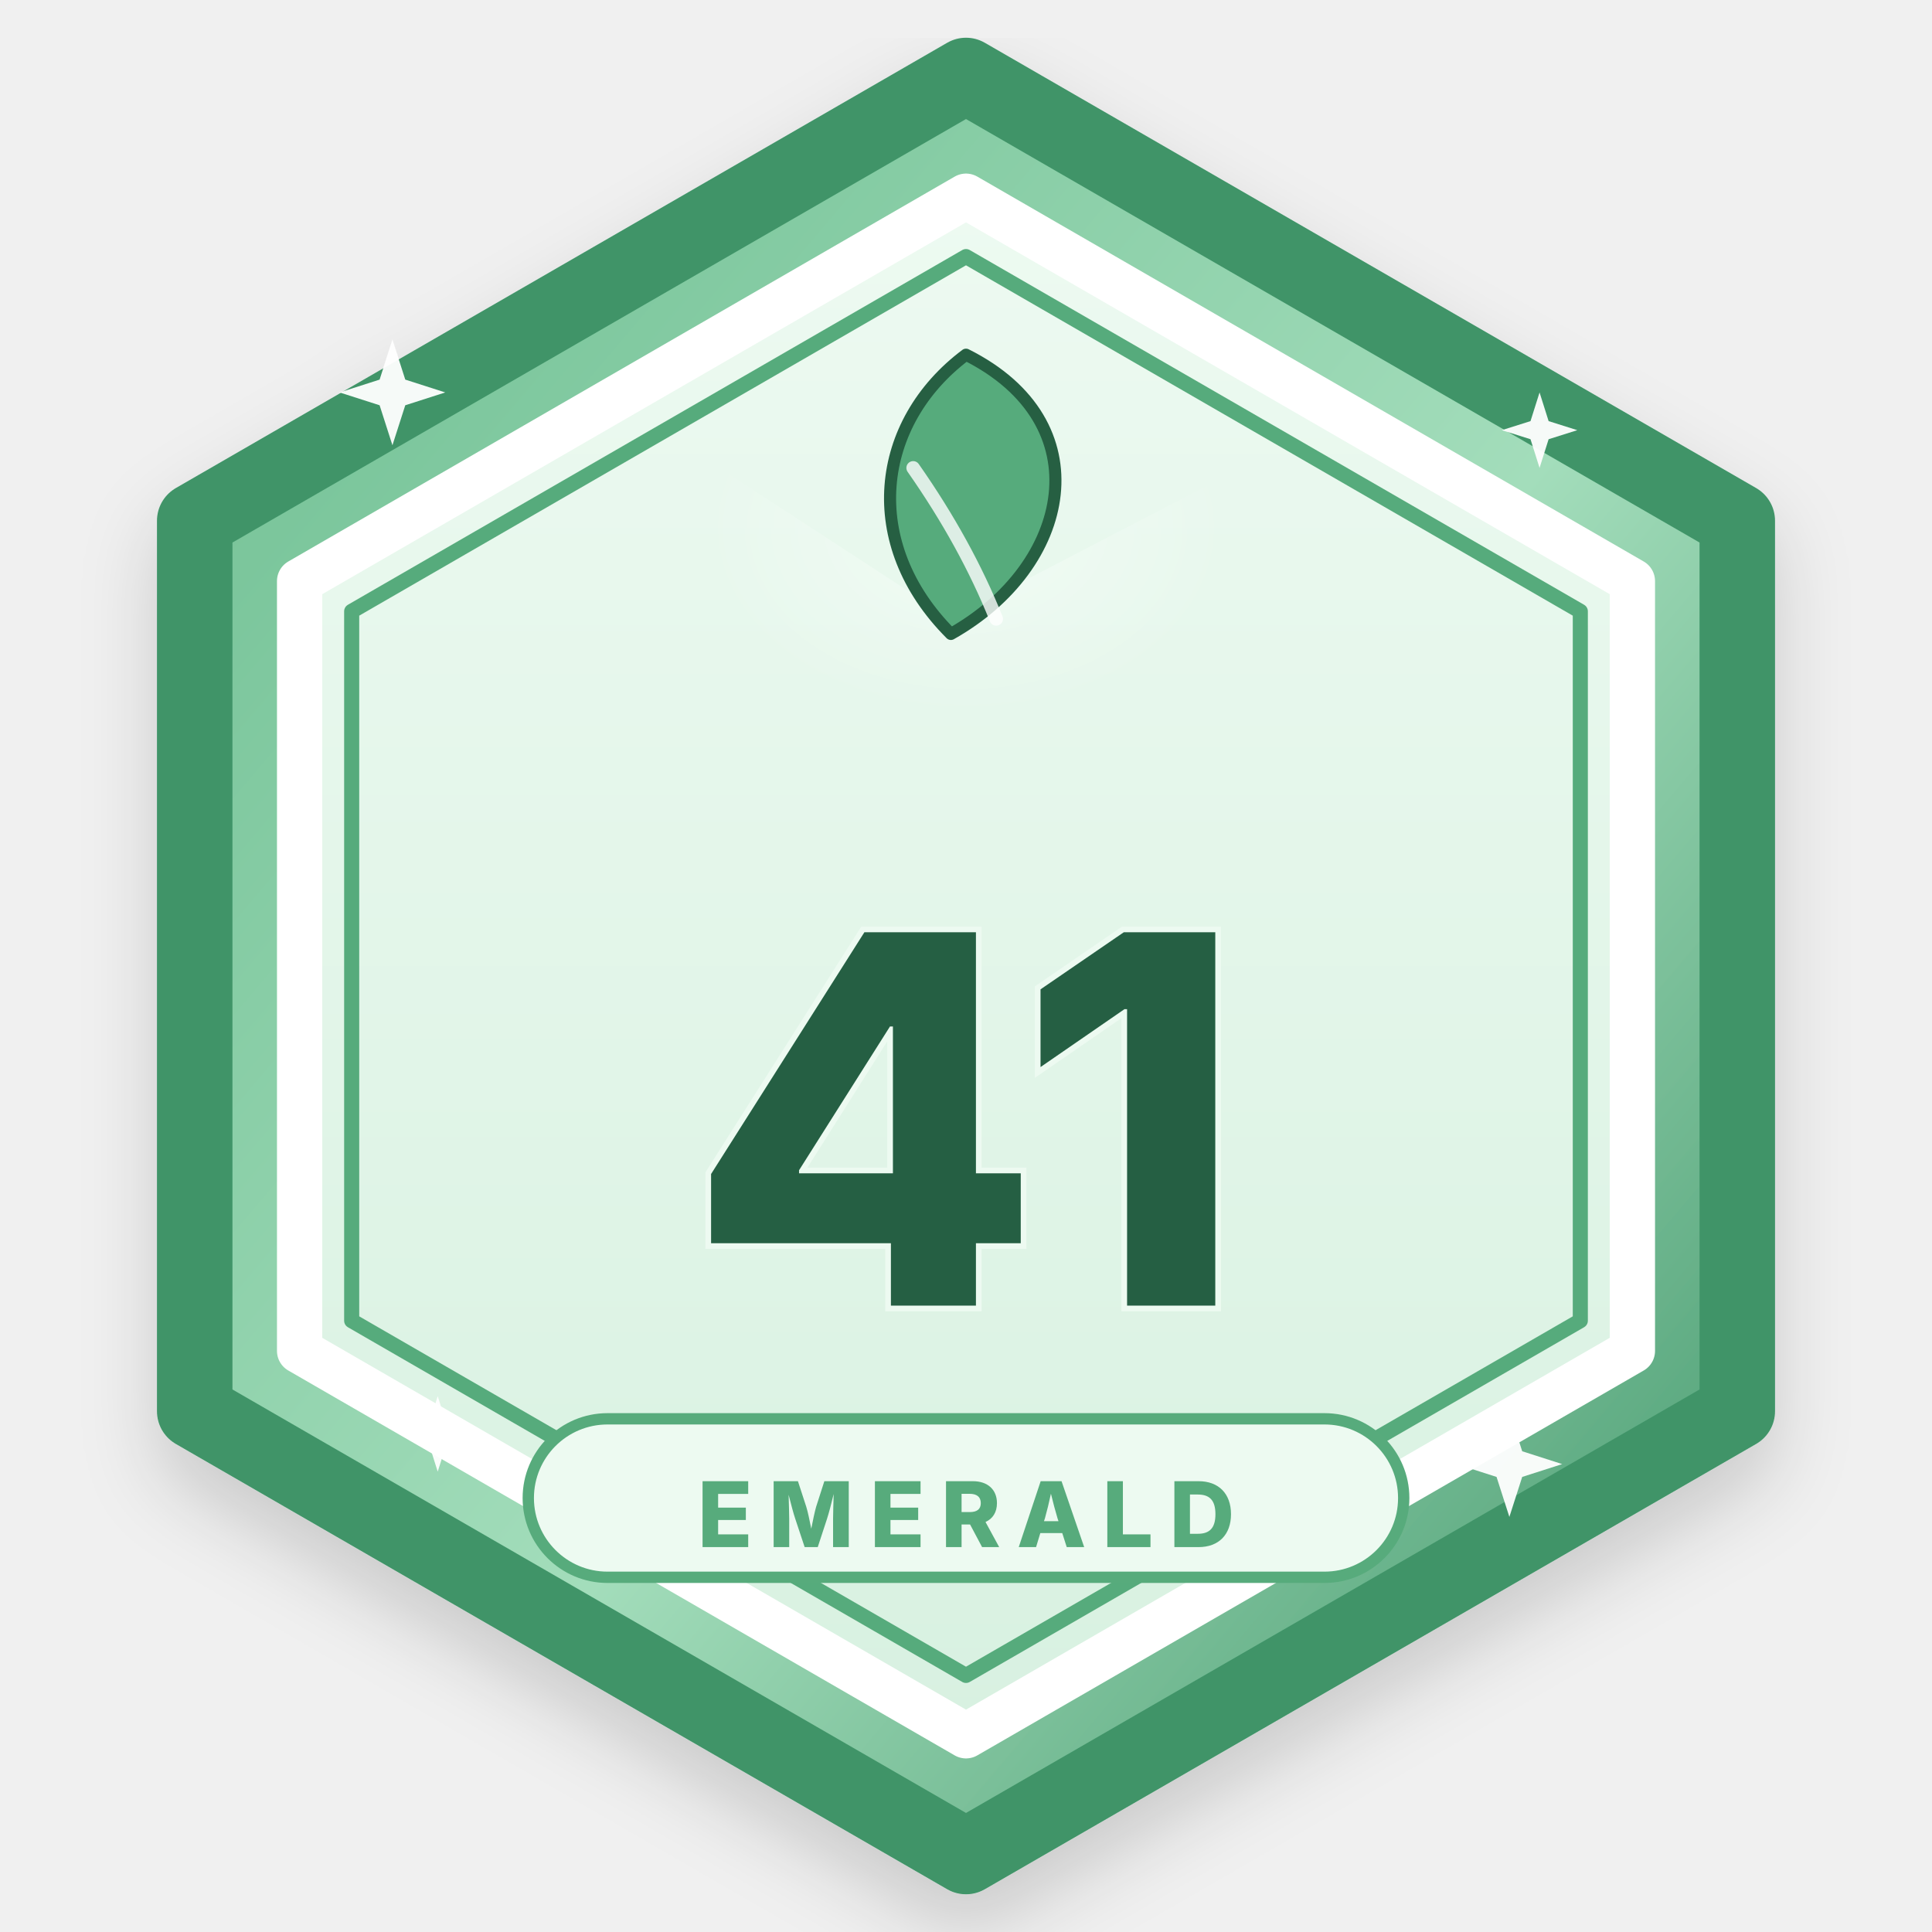
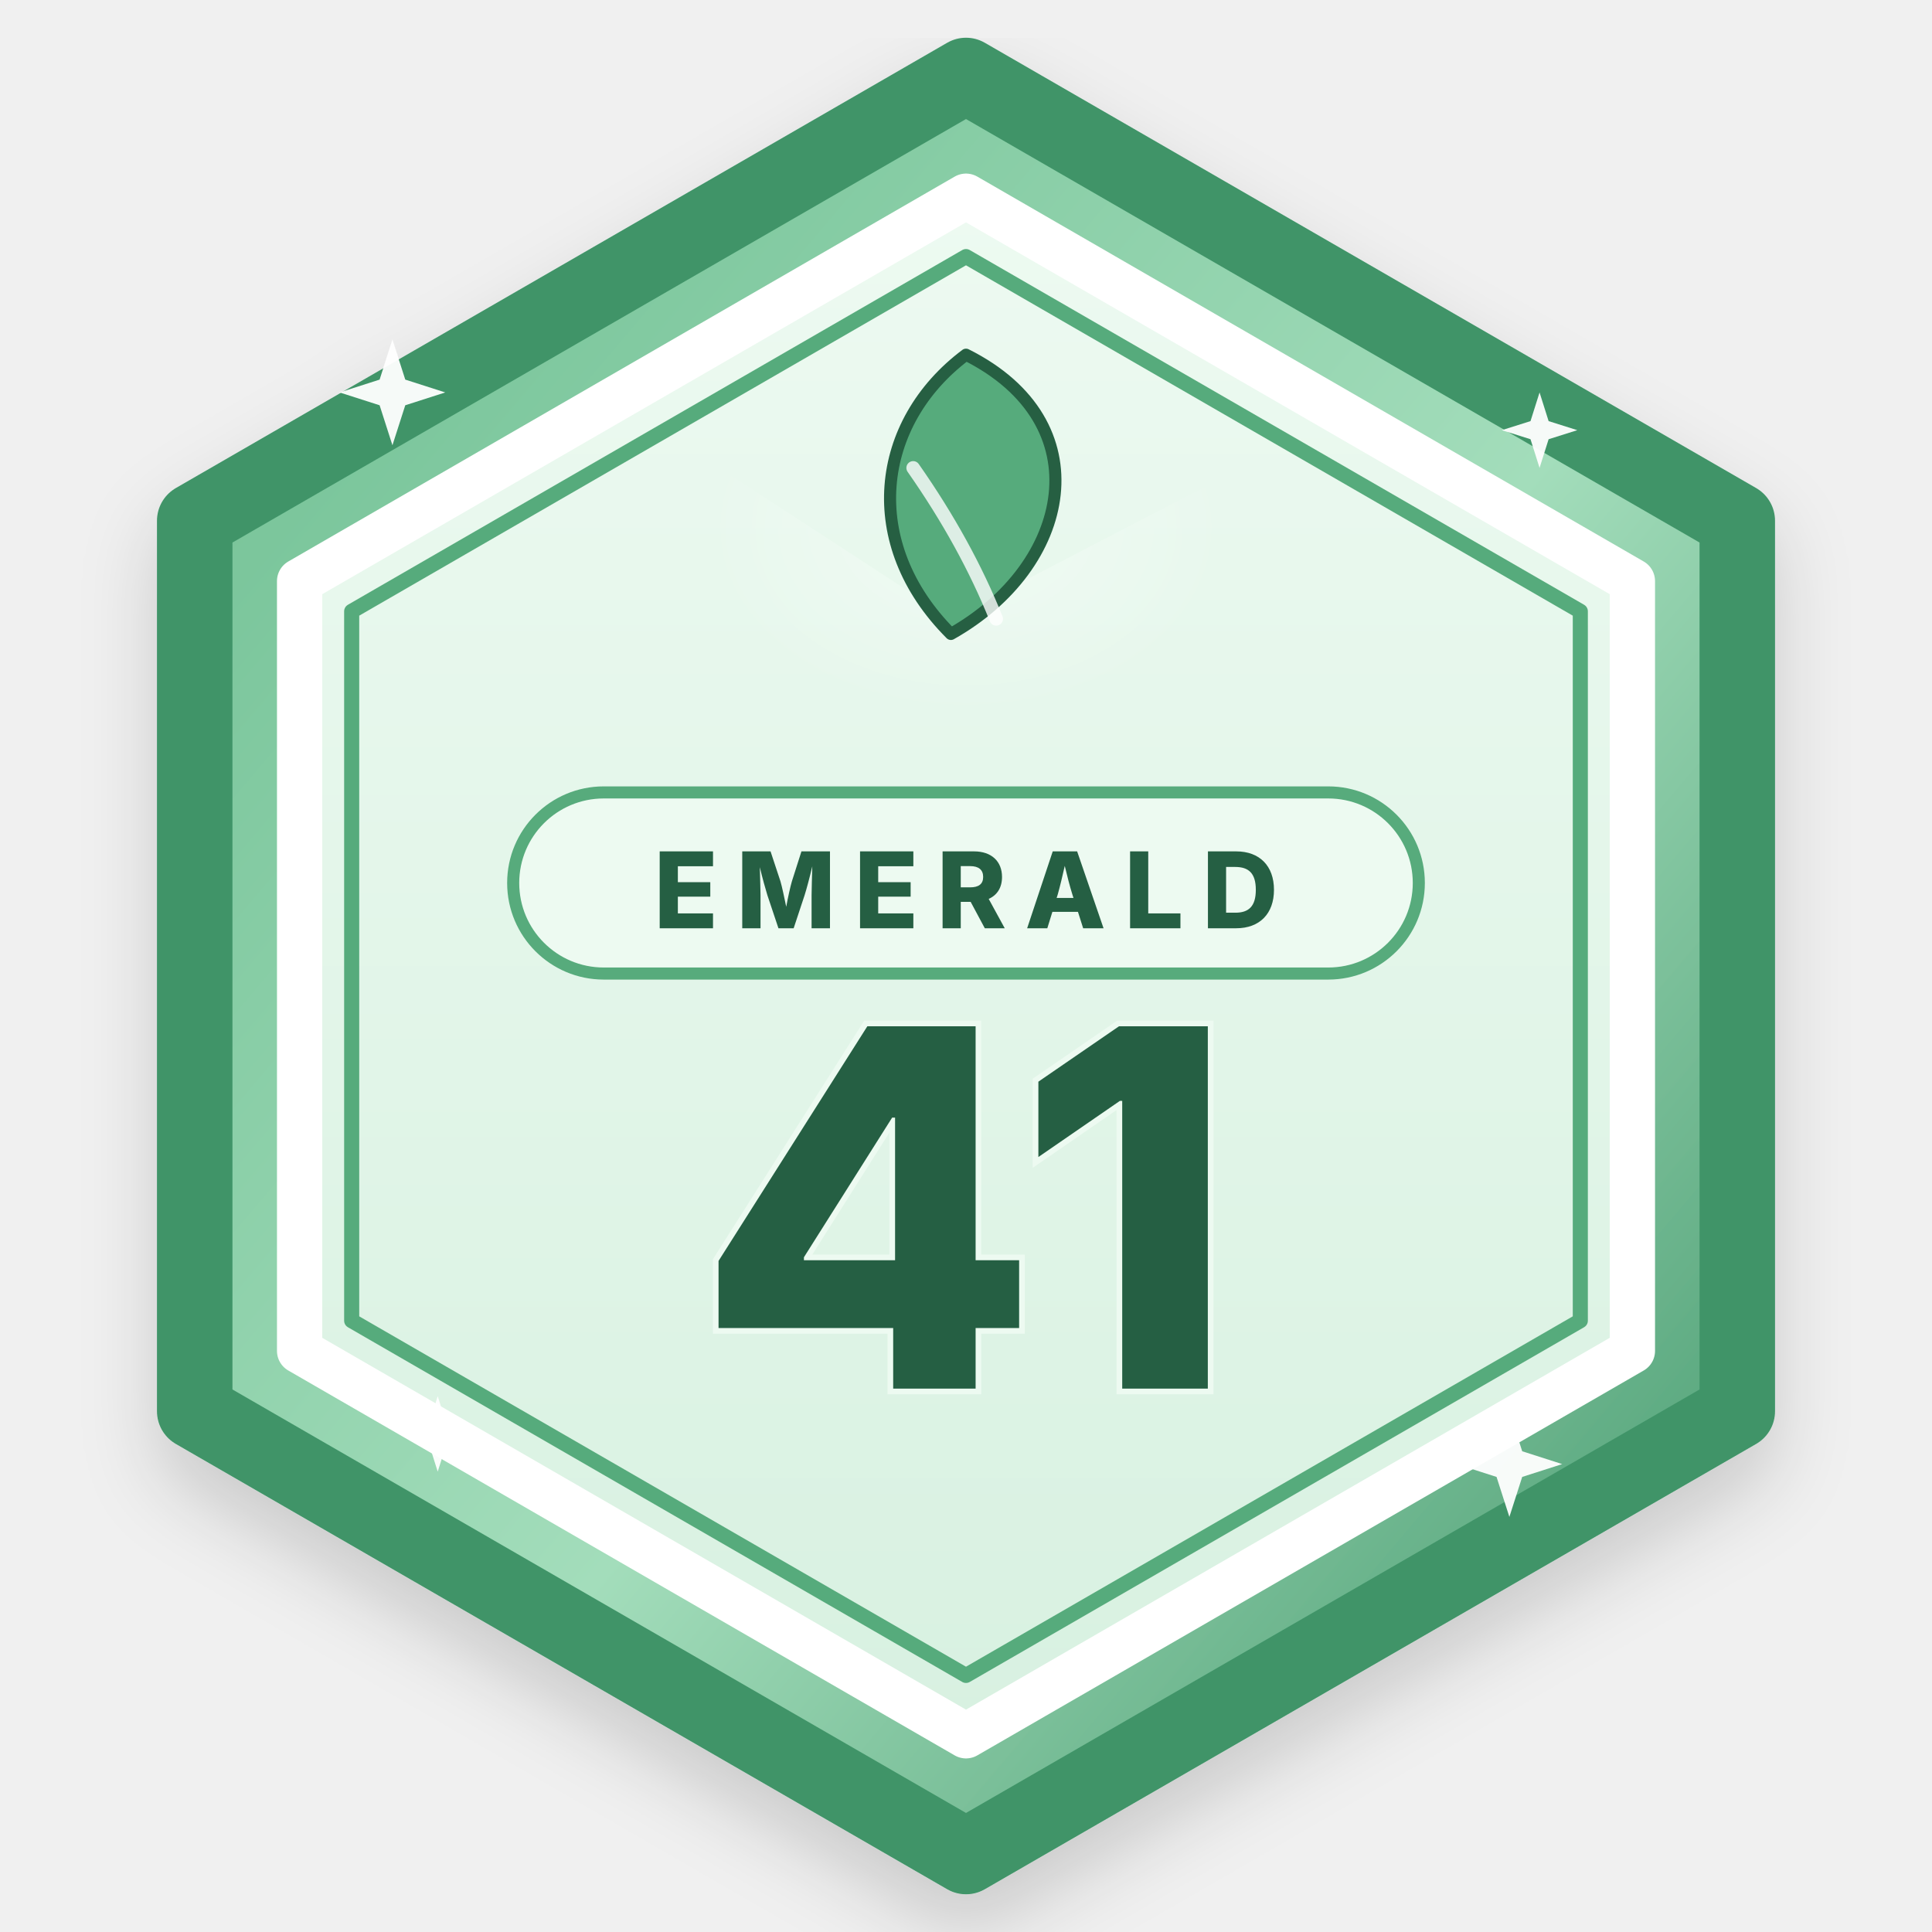
<svg xmlns="http://www.w3.org/2000/svg" viewBox="0 0 256 256" width="256" height="256" role="img" aria-label="Level 41 badge">
  <defs>
    <linearGradient id="o" x1="0%" y1="0%" x2="100%" y2="100%">
      <stop offset="0%" stop-color="#6cbd90" />
      <stop offset="55%" stop-color="#a3ddbb" />
      <stop offset="100%" stop-color="#3f9468" />
    </linearGradient>
    <linearGradient id="i" x1="0%" y1="0%" x2="0%" y2="100%">
      <stop offset="0%" stop-color="#edfaf1" />
      <stop offset="100%" stop-color="#d8f1e1" />
    </linearGradient>
    <radialGradient id="sheen" cx="50%" cy="26%" r="36%">
      <stop offset="0%" stop-color="#ffffff" stop-opacity="0.85" />
      <stop offset="100%" stop-color="#ffffff" stop-opacity="0" />
    </radialGradient>
    <filter id="soft" x="-30%" y="-30%" width="160%" height="160%">
      <feDropShadow dx="0" dy="5" stdDeviation="5" flood-color="#000000" flood-opacity="0.16" />
    </filter>
  </defs>
  <g filter="url(#soft)">
    <polygon points="128.0,10.0 230.2,69.0 230.2,187.0 128.0,246.0 25.8,187.0 25.8,69.0" fill="url(#o)" stroke="#3f9468" stroke-width="10" stroke-linejoin="round" />
    <polygon points="128.0,26.0 216.3,77.0 216.3,179.0 128.0,230.0 39.7,179.0 39.7,77.0" fill="url(#i)" stroke="#ffffff" stroke-width="6" stroke-linejoin="round" />
    <polygon points="128.0,34.0 209.4,81.0 209.4,175.0 128.0,222.0 46.6,175.0 46.6,81.0" fill="none" stroke="#57ab7c" stroke-width="2" stroke-linejoin="round" />
-     <path d="M80 52 L126 82 L176 56 L176 121 Q128 98 80 121 Z" fill="url(#sheen)" opacity="0.5" />
+     <path d="M80 52 L126 82 L176 56 L176 121 Q128 98 80 121 Z" fill="url(#sheen)" opacity="0.45" />
    <path d="M128 47 C 116 56 114 72 126 84 C 142 75 146 56 128 47 Z" fill="#57ab7c" stroke="#255f43" stroke-width="1.6" stroke-linejoin="round" />
    <path d="M121 62 Q128 72 132 82" fill="none" stroke="#ffffff" stroke-width="1.8" stroke-opacity="0.8" stroke-linecap="round" />
    <path d="M52.0 45.0 L53.7 50.3 L59.0 52.0 L53.7 53.7 L52.0 59.0 L50.3 53.7 L45.0 52.0 L50.3 50.3 Z" fill="#ffffff" opacity="0.95" />
    <path d="M204.0 52.0 L205.2 55.8 L209.0 57.0 L205.2 58.2 L204.0 62.0 L202.8 58.2 L199.0 57.0 L202.8 55.8 Z" fill="#ffffff" opacity="0.95" />
    <path d="M58.0 185.0 L59.2 188.8 L63.0 190.0 L59.2 191.2 L58.0 195.0 L56.8 191.2 L53.0 190.0 L56.8 188.8 Z" fill="#ffffff" opacity="0.95" />
    <path d="M200.0 187.0 L201.7 192.3 L207.0 194.0 L201.7 195.7 L200.0 201.0 L198.3 195.7 L193.0 194.0 L198.3 192.3 Z" fill="#ffffff" opacity="0.95" />
  </g>
-   <text x="128" y="173" text-anchor="middle" fill="#255f43" font-family="Inter, Arial, sans-serif" font-size="68" font-weight="800" stroke="#edfaf1" stroke-width="1.5" paint-order="stroke">41</text>
-   <rect x="70" y="188" width="116" height="21" rx="10.5" fill="#edfaf1" stroke="#57ab7c" stroke-width="1.5" />
-   <text x="128" y="205" text-anchor="middle" fill="#57ab7c" font-family="Inter, Arial, sans-serif" font-size="12" font-weight="800" letter-spacing="2.1">EMERALD</text>
+   <rect x="68" y="105" width="120" height="24" rx="12" fill="#edfaf1" stroke="#57ab7c" stroke-width="1.6" />
+   <text x="128" y="123" text-anchor="middle" fill="#255f43" font-family="Inter, Arial, sans-serif" font-size="14" font-weight="800" letter-spacing="2.4">EMERALD</text>
+   <text x="128" y="184" text-anchor="middle" fill="#255f43" font-family="Inter, Arial, sans-serif" font-size="66" font-weight="800" stroke="#edfaf1" stroke-width="1.5" paint-order="stroke">41</text>
</svg>
